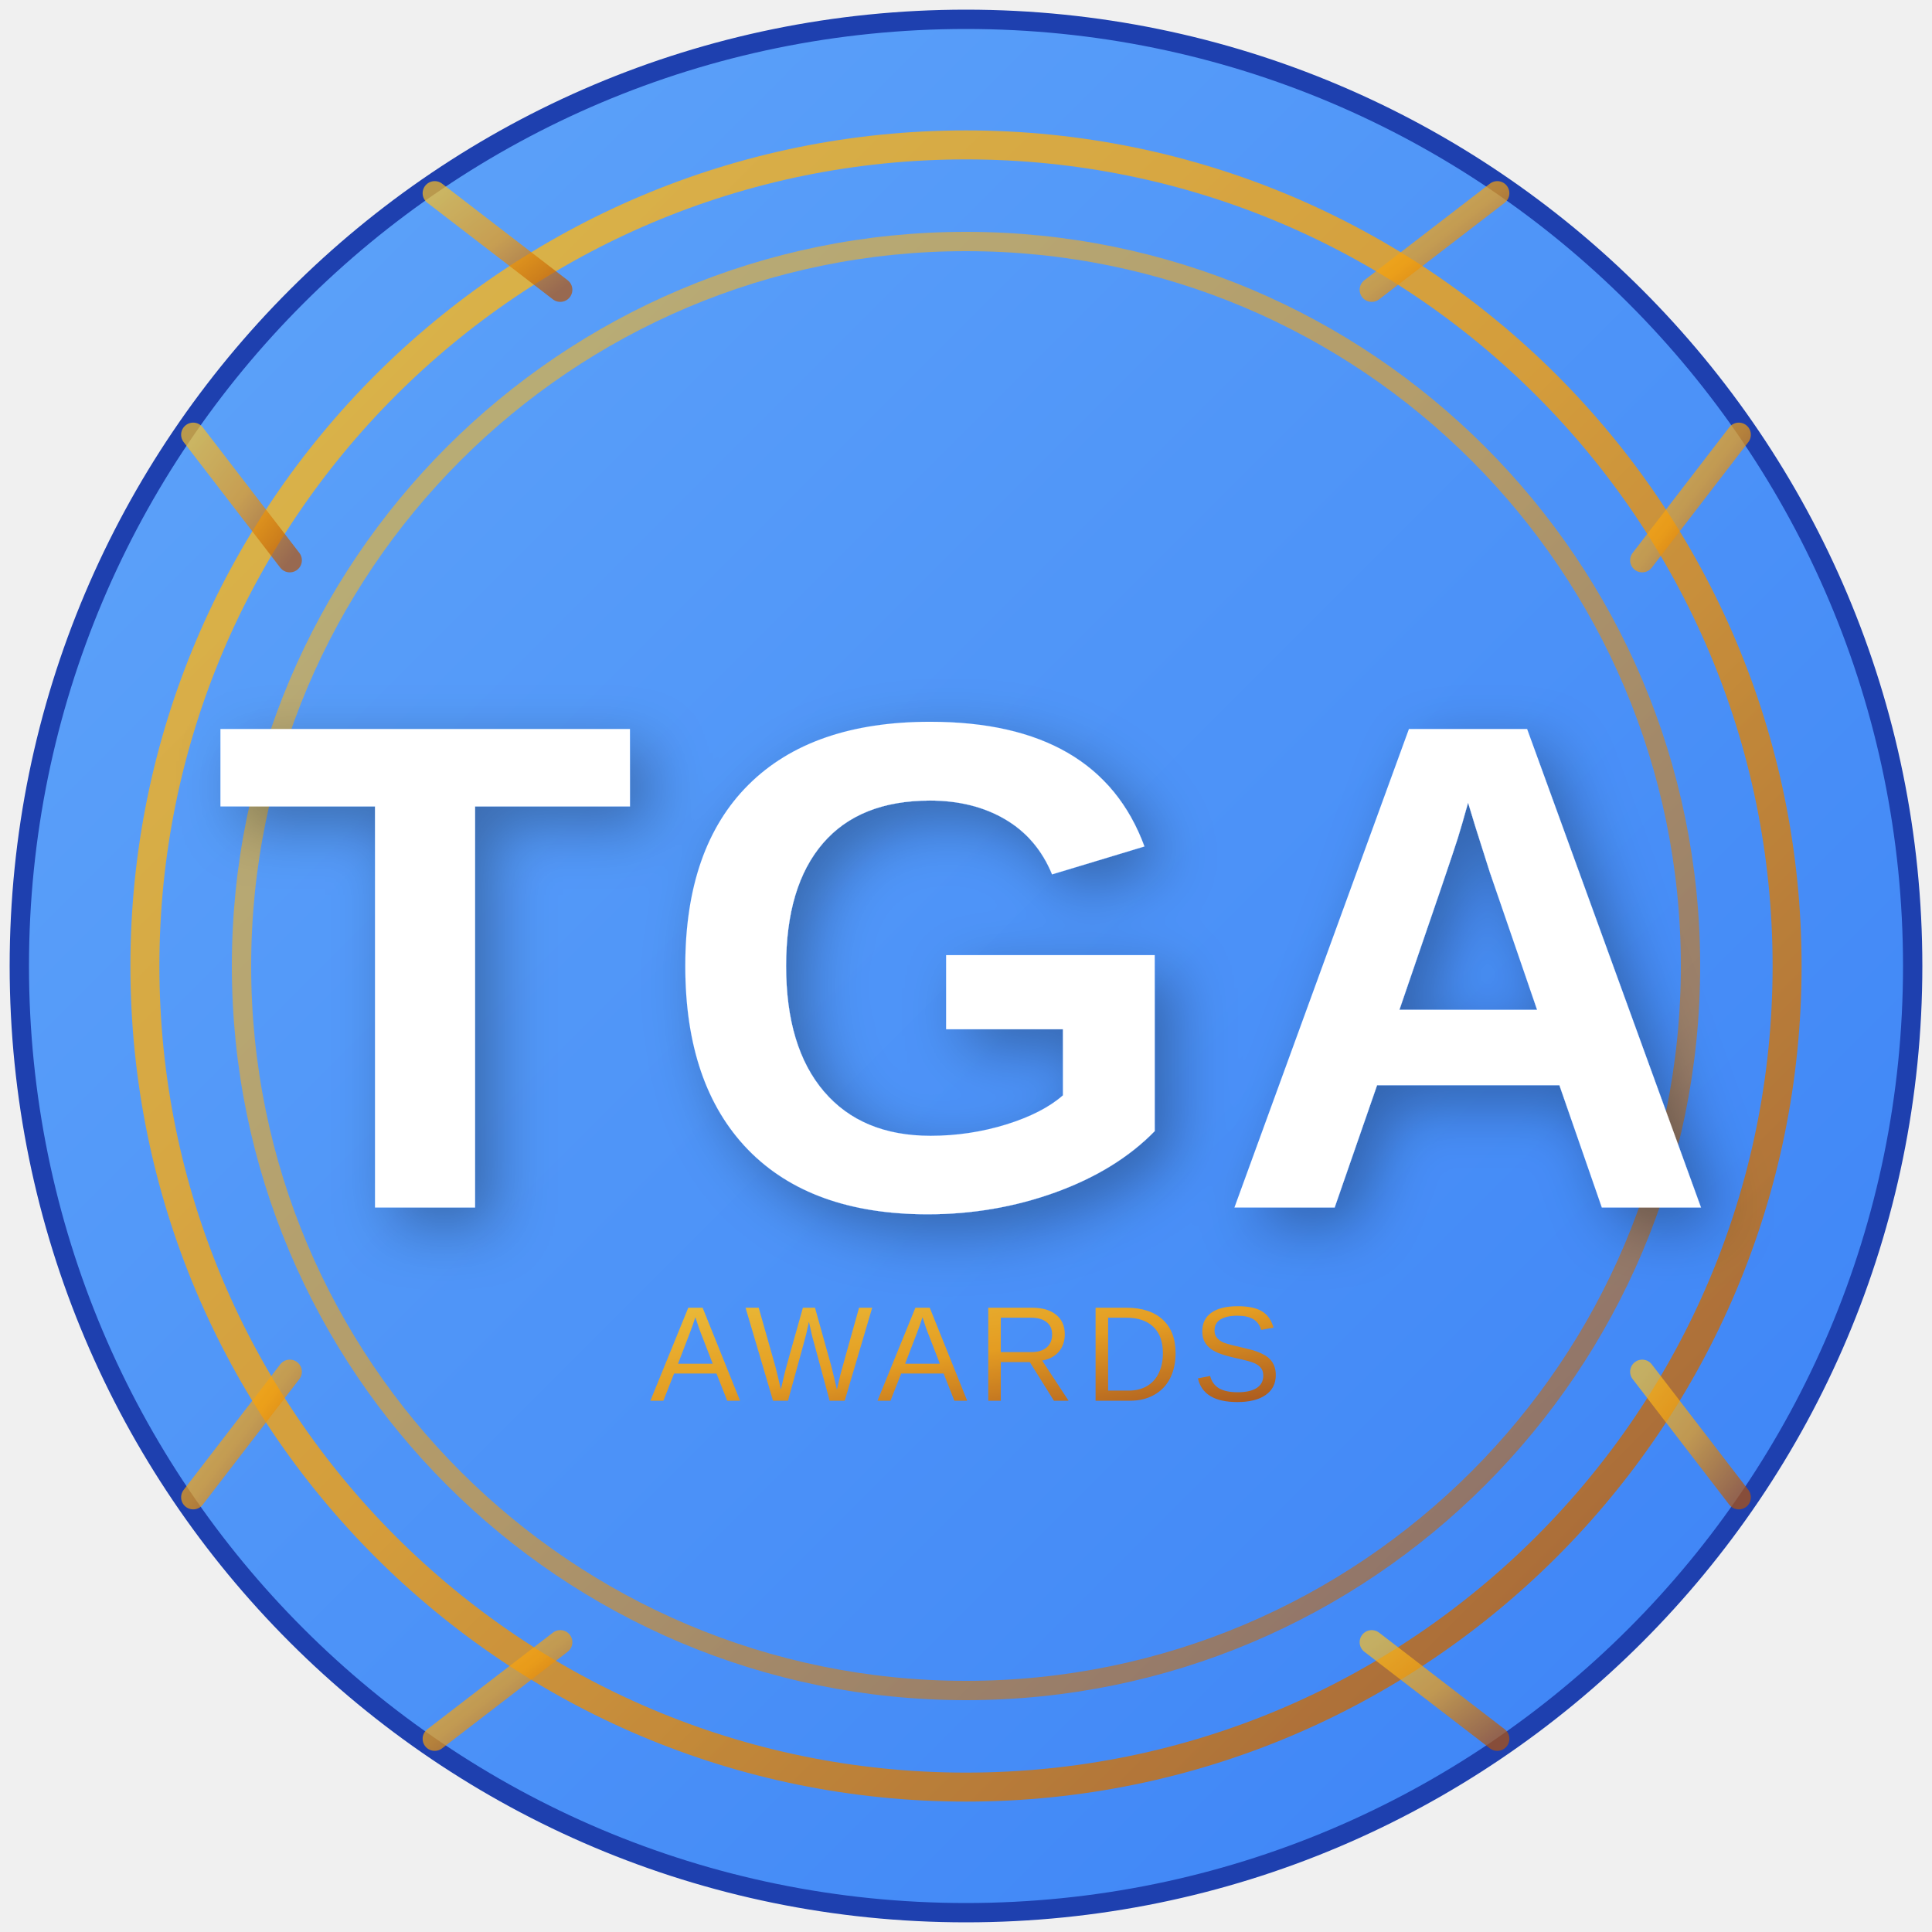
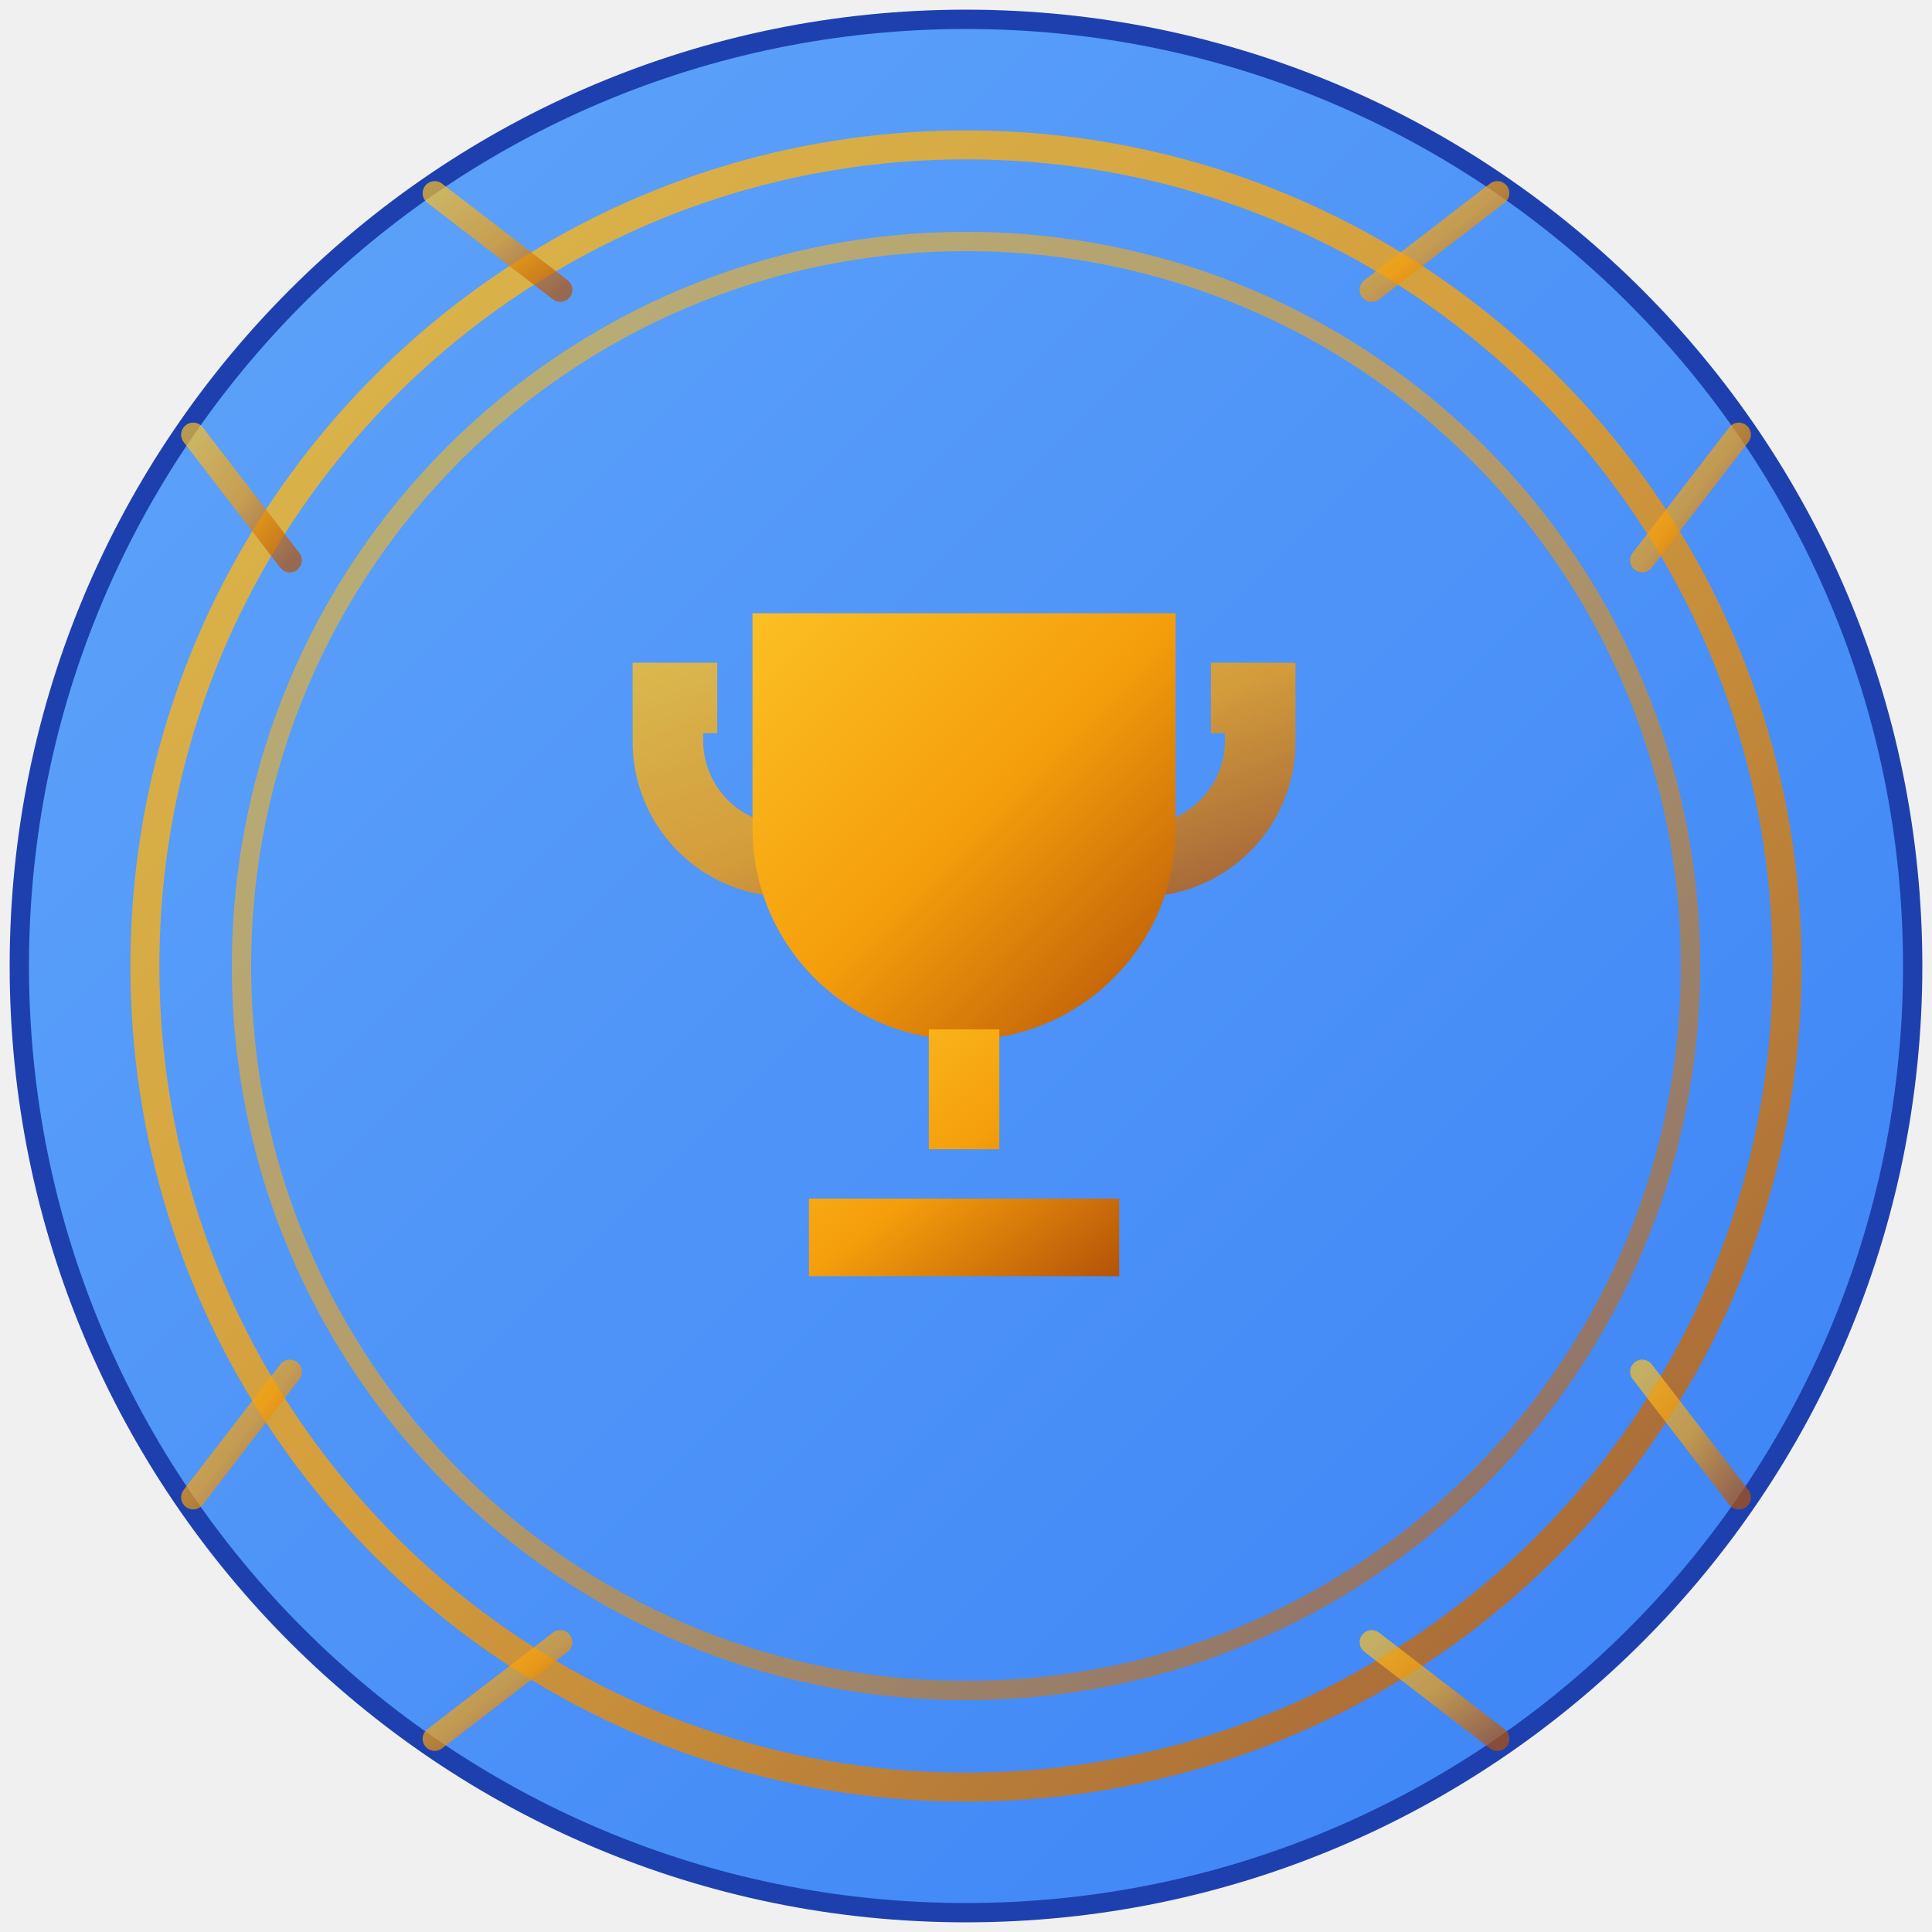
<svg xmlns="http://www.w3.org/2000/svg" viewBox="0 0 200 200">
  <defs>
    <linearGradient id="blueGradient" x1="0%" y1="0%" x2="100%" y2="100%">
      <stop offset="0%" style="stop-color:#60a5fa;stop-opacity:1" />
      <stop offset="100%" style="stop-color:#3b82f6;stop-opacity:1" />
    </linearGradient>
    <linearGradient id="goldGradient" x1="0%" y1="0%" x2="100%" y2="100%">
      <stop offset="0%" style="stop-color:#fbbf24;stop-opacity:1" />
      <stop offset="50%" style="stop-color:#f59e0b;stop-opacity:1" />
      <stop offset="100%" style="stop-color:#b45309;stop-opacity:1" />
    </linearGradient>
  </defs>
  <circle cx="100" cy="100" r="98" fill="url(#blueGradient)" stroke="#1e40af" stroke-width="2" />
  <circle cx="100" cy="100" r="85" fill="none" stroke="url(#goldGradient)" stroke-width="3" opacity="0.8" />
  <circle cx="100" cy="100" r="75" fill="none" stroke="url(#goldGradient)" stroke-width="2" opacity="0.6" />
  <line x1="100" y1="20" x2="100" y2="35" stroke="url(#goldGradient)" stroke-width="3" stroke-linecap="round" />
  <line x1="180" y1="100" x2="165" y2="100" stroke="url(#goldGradient)" stroke-width="3" stroke-linecap="round" />
  <line x1="100" y1="180" x2="100" y2="165" stroke="url(#goldGradient)" stroke-width="3" stroke-linecap="round" />
  <line x1="20" y1="100" x2="35" y2="100" stroke="url(#goldGradient)" stroke-width="3" stroke-linecap="round" />
  <line x1="142" y1="30" x2="155" y2="20" stroke="url(#goldGradient)" stroke-width="2.5" stroke-linecap="round" opacity="0.7" />
  <line x1="170" y1="58" x2="180" y2="45" stroke="url(#goldGradient)" stroke-width="2.5" stroke-linecap="round" opacity="0.7" />
  <line x1="170" y1="142" x2="180" y2="155" stroke="url(#goldGradient)" stroke-width="2.5" stroke-linecap="round" opacity="0.7" />
  <line x1="142" y1="170" x2="155" y2="180" stroke="url(#goldGradient)" stroke-width="2.5" stroke-linecap="round" opacity="0.7" />
  <line x1="58" y1="170" x2="45" y2="180" stroke="url(#goldGradient)" stroke-width="2.5" stroke-linecap="round" opacity="0.7" />
  <line x1="30" y1="142" x2="20" y2="155" stroke="url(#goldGradient)" stroke-width="2.5" stroke-linecap="round" opacity="0.7" />
  <line x1="30" y1="58" x2="20" y2="45" stroke="url(#goldGradient)" stroke-width="2.5" stroke-linecap="round" opacity="0.7" />
  <line x1="58" y1="30" x2="45" y2="20" stroke="url(#goldGradient)" stroke-width="2.5" stroke-linecap="round" opacity="0.7" />
-   <defs>
-     <filter id="shadow" x="-50%" y="-50%" width="200%" height="200%">
-       <feDropShadow dx="2" dy="2" stdDeviation="3" flood-opacity="0.3" />
-     </filter>
-   </defs>
-   <text x="100" y="125" font-family="Arial, sans-serif" font-size="72" font-weight="bold" text-anchor="middle" fill="white" filter="url(#shadow)" letter-spacing="2">
-     TGA
-   </text>
-   <text x="100" y="145" font-family="Arial, sans-serif" font-size="14" text-anchor="middle" fill="url(#goldGradient)" opacity="0.9" letter-spacing="1">
-     AWARDS
-   </text>
+   <g transform="translate(56 54) scale(3.65)" fill="url(#goldGradient)">
+     <path d="M5 4H2.6v2.2A4.4 4.4 0 0 0 6.4 10.6l.5-2A2.4 2.4 0 0 1 4.6 6.2V6H5zM19 4h2.4v2.2a4.4 4.4 0 0 1-3.8 4.4l-.5-2a2.4 2.4 0 0 0 2.3-2.4V6H19z" opacity="0.8" />
+     <path d="M6 2.6h12v6.1a6 6 0 0 1-12 0z" />
+     <path d="M11 14.4h2v3.4h-2zM7.6 19.2h8.8v2.2H7.6z" />
+   </g>
</svg>
